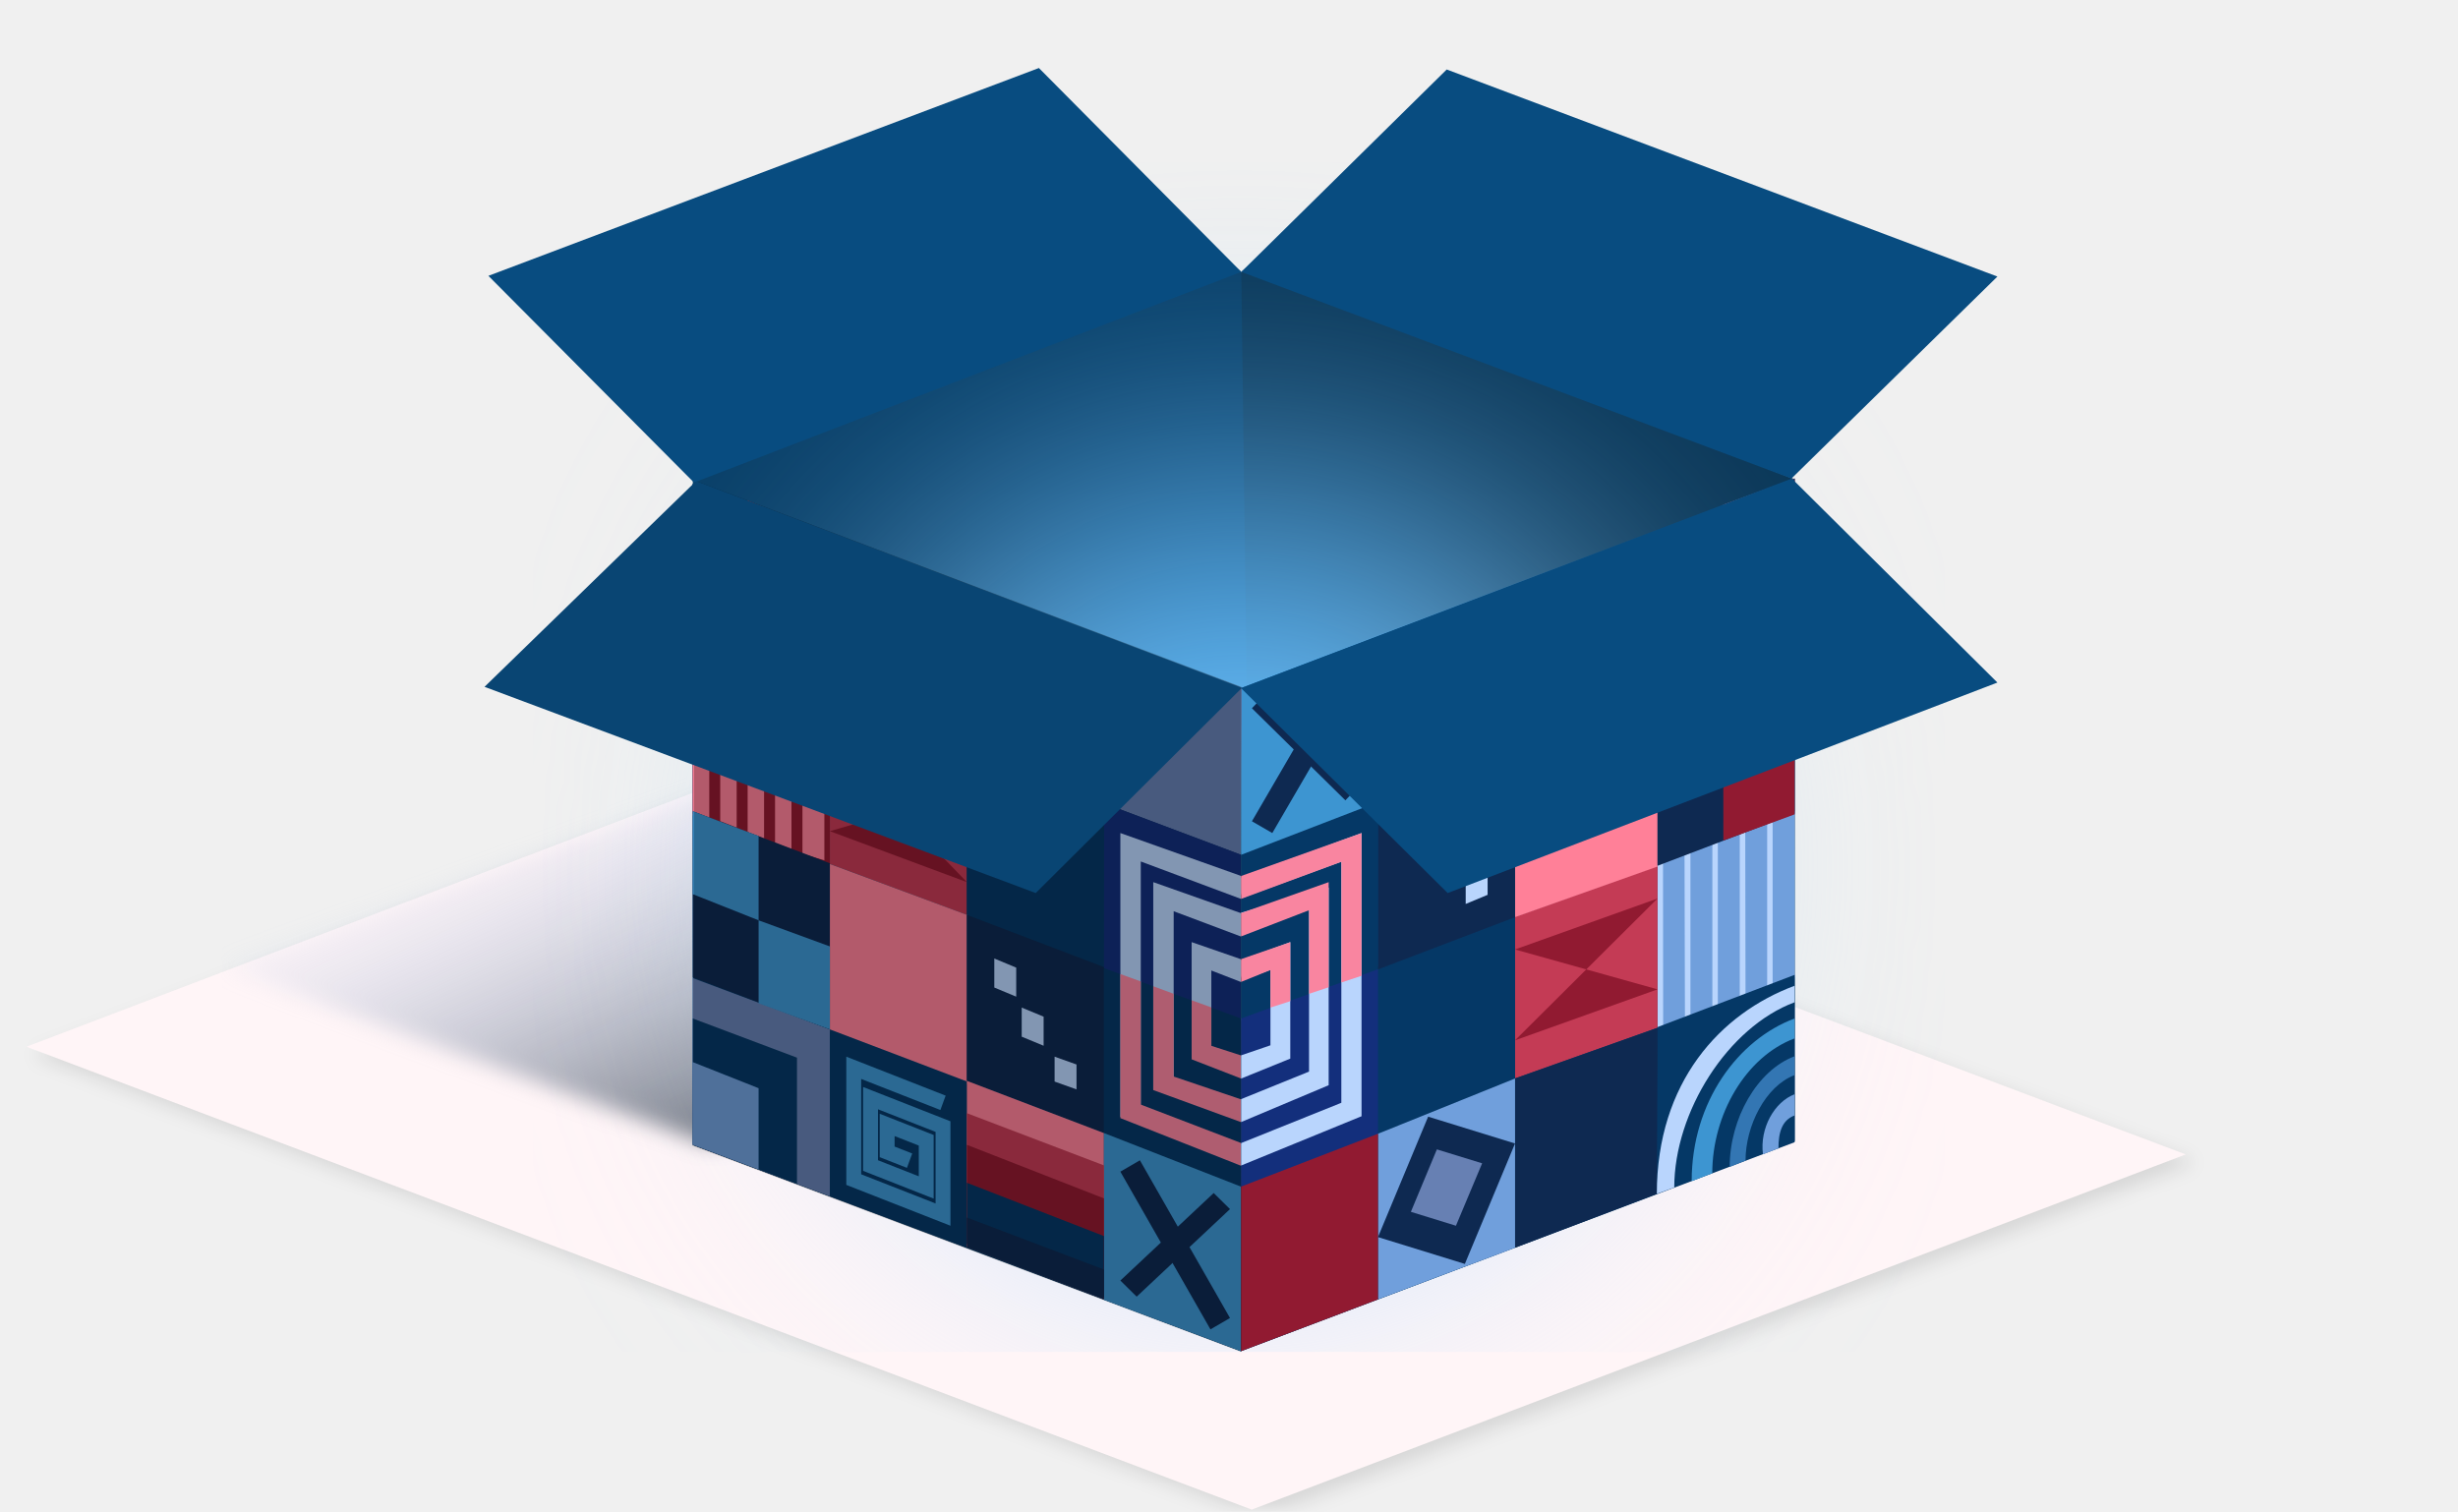
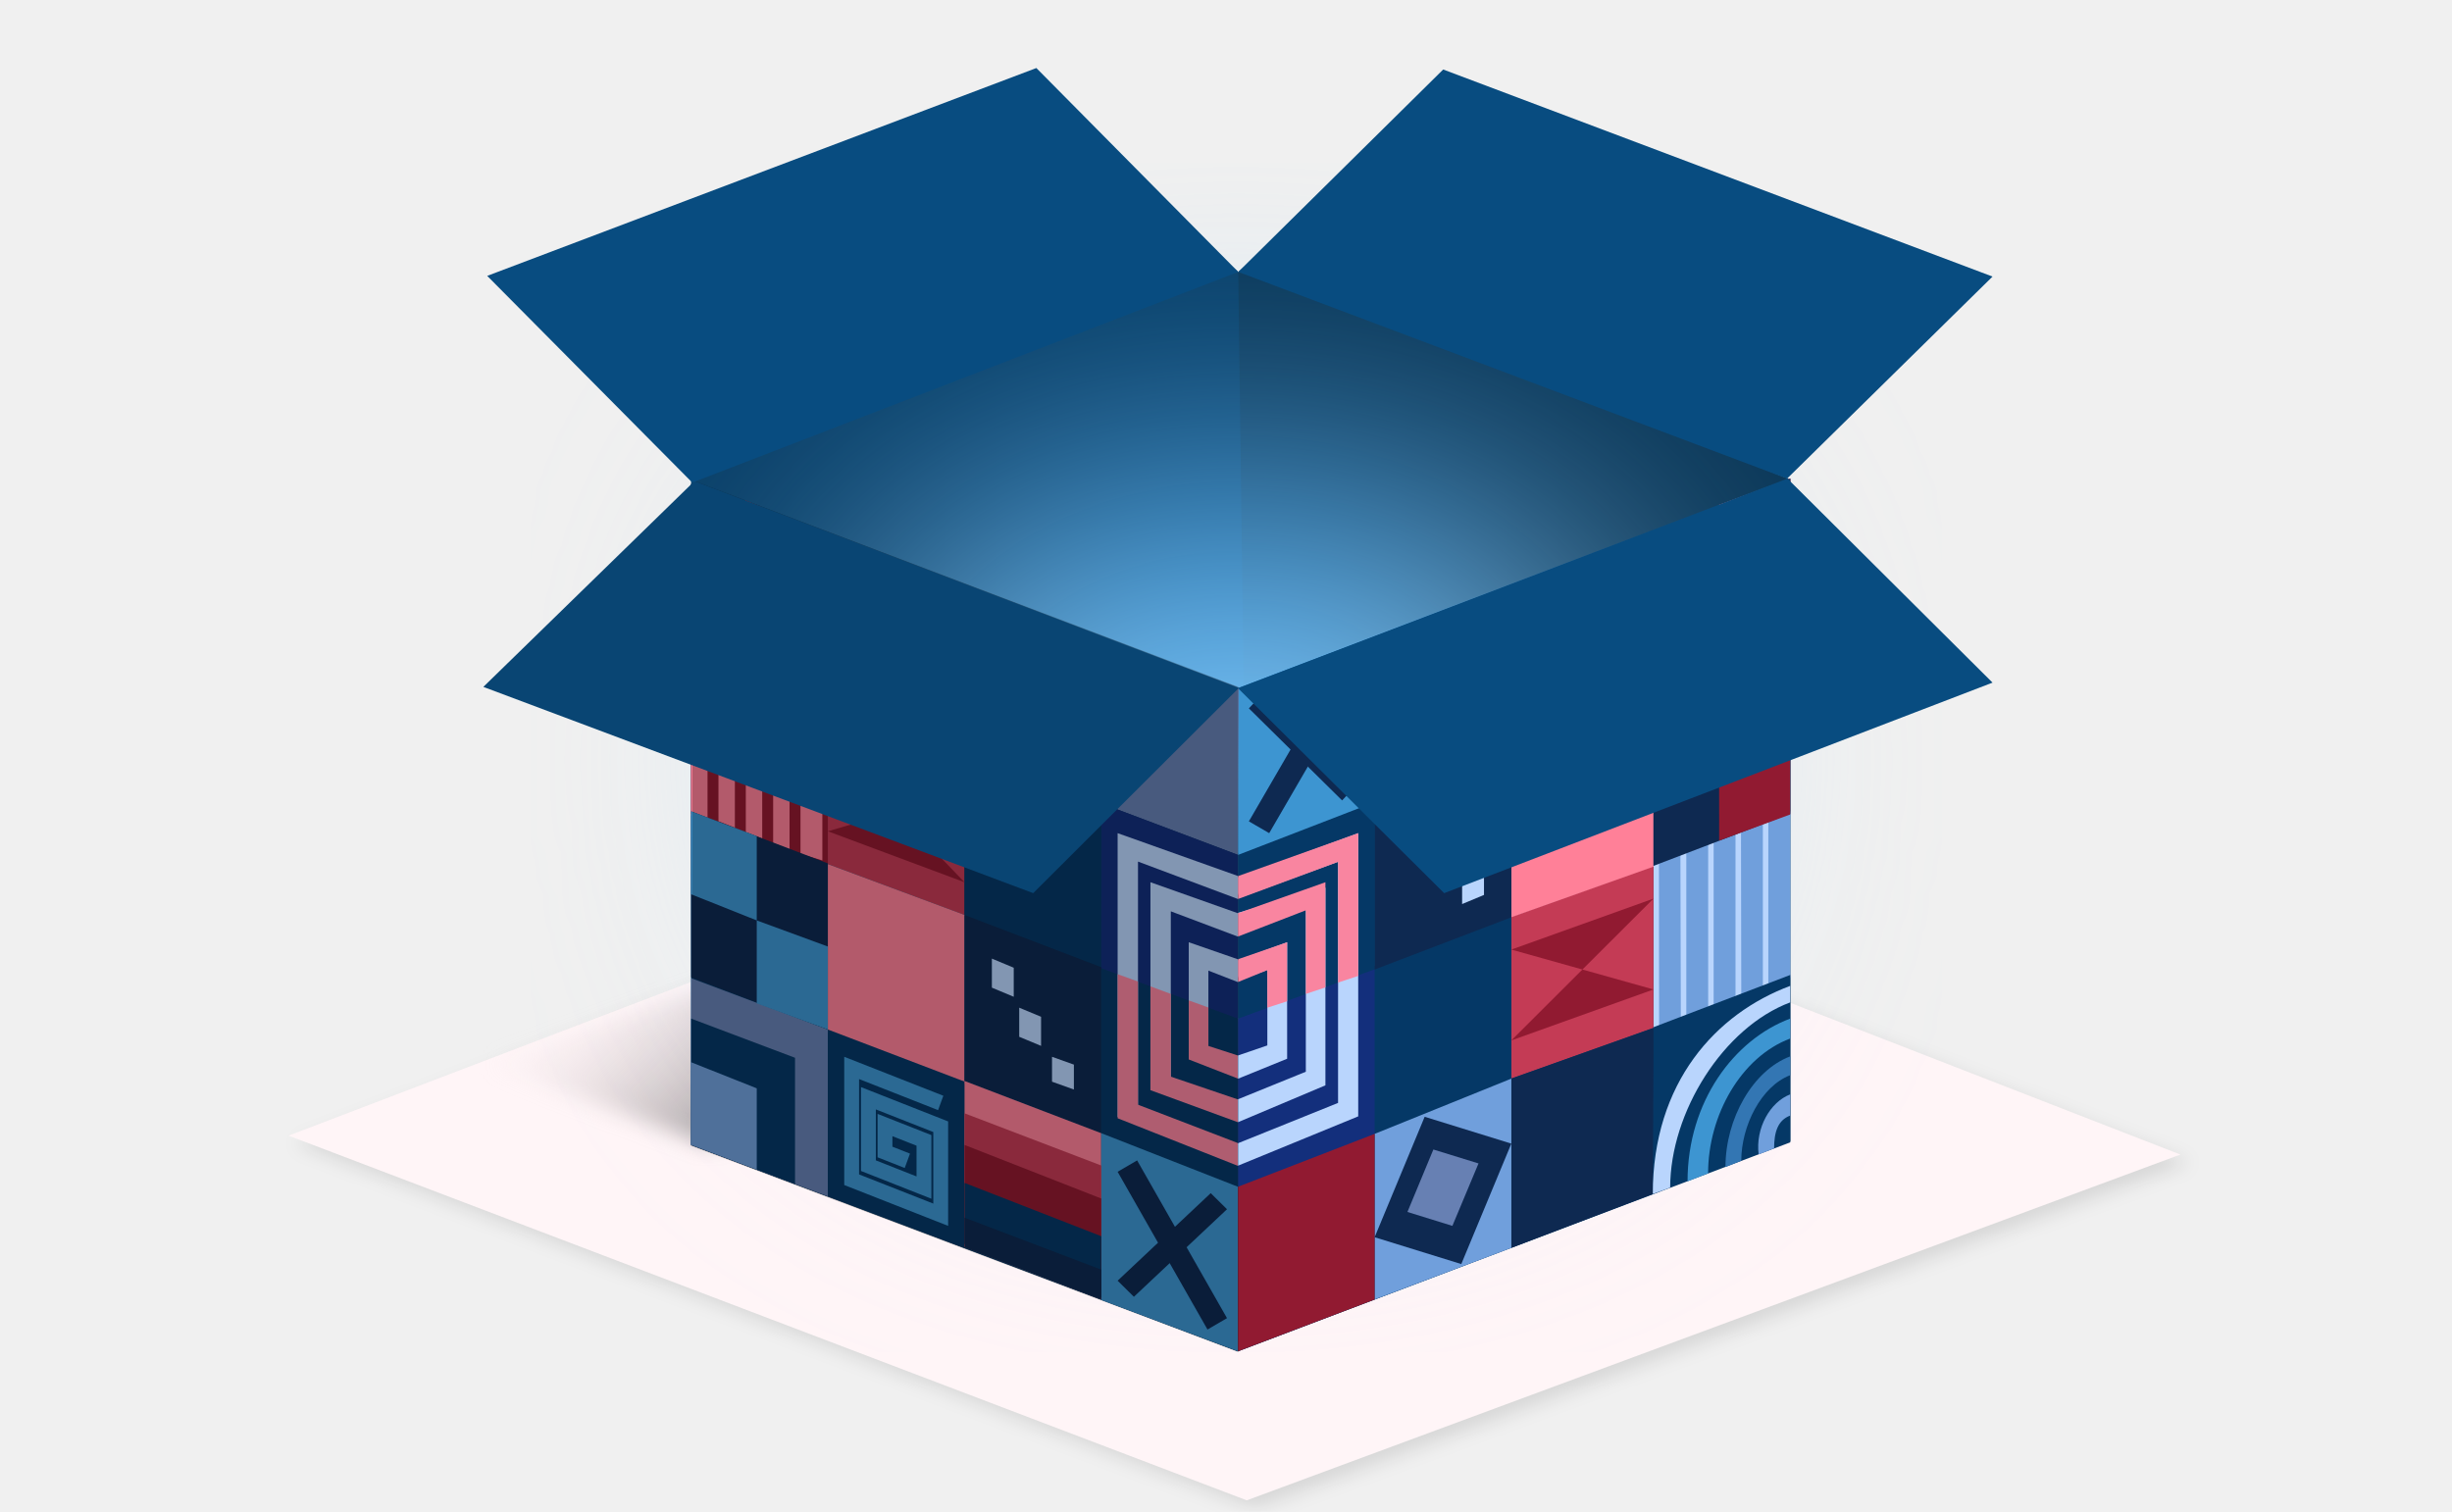
- <svg xmlns="http://www.w3.org/2000/svg" width="600" height="369" viewBox="0 0 600 369" fill="none">
+ <svg xmlns="http://www.w3.org/2000/svg" width="600" height="370" viewBox="0 0 600 370" fill="none">
  <g clip-path="url(#clip0)">
    <g filter="url(#filter0_d)">
-       <path d="M305.538 368.539L533.538 281.824L234 168.818L6.462 255.532L305.538 368.539Z" fill="#FFF5F7" />
+       <path d="M305.077 367.225L533.538 282.588L298.154 191.012L70.615 277.962L305.077 367.225Z" fill="#FFF5F7" />
+     </g>
+     <g filter="url(#filter1_f)">
+       <path d="M324.784 223.122L173.381 280.171L119.538 260.388L271.385 207.663L324.784 223.122Z" fill="url(#paint0_linear)" />
    </g>
    <g clip-path="url(#clip1)">
-       <g filter="url(#filter1_f)">
-         <path d="M324.784 222.519L173.381 279.414L54.178 236.152L204.738 181.882L324.784 222.519Z" fill="url(#paint0_linear)" />
+       <path d="M302.919 330.755L169.163 280.263L169.116 118.476L302.919 168.968V330.755Z" fill="#053866" />
+       <path d="M438.07 279.464L302.921 228.935L302.308 67.127L304.616 65.213L438.062 117.307L438.07 279.464Z" fill="#083556" />
+       <path d="M302.921 330.754L438.015 279.422L438.062 117.14L302.967 168.056L302.921 330.754Z" fill="#054270" />
+       <path d="M169.162 280.021L305.076 225.238L302.993 66.554L301.384 65.213L169.116 117.358L169.162 280.021Z" fill="#063D66" />
+       <g filter="url(#filter2_f)">
+         <ellipse cx="302.5" cy="186" rx="92.5" ry="66" fill="url(#paint1_radial)" />
      </g>
-       <path d="M302.919 329.861L169.163 279.505L169.116 118.155L302.919 168.511V329.861Z" fill="#053866" />
-       <path d="M438.07 278.708L302.921 228.317L302.308 66.946L304.616 65.036L438.062 116.99L438.07 278.708Z" fill="#083556" />
-       <path d="M302.921 329.86L438.015 278.667L438.062 116.823L302.967 167.602L302.921 329.86Z" fill="#054270" />
-       <path d="M169.162 279.264L305.076 224.629L302.993 66.374L301.384 65.036L169.116 117.041L169.162 279.264Z" fill="#063D66" />
-       <g filter="url(#filter2_f)">
-         <ellipse cx="302.404" cy="211.536" rx="92.266" ry="91.837" fill="url(#paint1_radial)" />
-       </g>
-       <path d="M302.924 329.863L169.167 279.505L169.121 118.155L302.924 168.511V329.863Z" fill="#053866" />
-       <path d="M202.571 171.415L169.167 158.732L169.12 118.155L202.571 131.114V171.415Z" fill="#053866" />
-       <path d="M178.012 156.761C174.999 156.837 172.003 156.295 169.209 155.168L169.117 150.888C175.914 153.483 182.437 152.982 187.455 149.522C193.43 145.425 197.216 138.641 197.216 128.807L201.23 130.401C201.23 141.6 197.9 147.883 190.83 152.755C187.035 155.298 182.583 156.69 178.012 156.761V156.761Z" fill="#FF8098" />
-       <path d="M236.021 183.398L202.57 170.649V130.138L236.021 142.887V183.398Z" fill="#0E2951" />
-       <path d="M269.47 196.712L236.019 183.963V143.453L269.47 156.156V196.712Z" fill="#FF8098" />
-       <path d="M302.92 208.692L269.47 196.099V155.436L303.147 167.931L302.92 208.692Z" fill="#6780B3" />
-       <path d="M202.568 211.359L169.117 198.656V158.1L202.568 170.849V211.359Z" fill="#911A31" />
-       <path d="M236.021 223.343L202.57 210.912V171.415L236.021 183.845V223.343Z" fill="#C43B55" />
-       <path d="M269.47 236.657L236.019 223.908V183.397L269.47 196.146V236.657Z" fill="#053866" />
-       <path d="M302.92 248.64L269.47 236.347L269.513 196.108L302.92 208.658V248.64Z" fill="#132F7C" />
-       <path d="M236.021 264.618L202.57 251.915V210.919L236.021 223.331V264.618Z" fill="#FF8098" />
-       <path d="M269.473 276.601L236.022 263.852V223.342L269.473 236.091V276.601Z" fill="#0E2951" />
-       <path d="M302.925 289.916L269.474 277.308V236.657L302.925 249.265V289.916Z" fill="#053866" />
-       <path d="M202.568 292.036L169.117 279.48V238.777L202.568 251.304V292.036Z" fill="#6780B3" />
-       <path d="M236.021 304.562L202.57 291.849V251.303L236.021 264.017V304.562Z" fill="#053866" />
-       <path d="M269.47 317.125L236.019 304.376V263.866L269.47 276.615V317.125Z" fill="#FF8098" />
-       <path d="M302.92 329.861L269.47 317.324V276.601L302.92 289.688V329.861Z" fill="#3D95D1" />
-       <path d="M176.034 148.777C173.659 148.813 171.303 148.351 169.117 147.421V142.511C173.978 144.382 180.006 143.727 182.997 141.763C187.997 138.443 190.428 133.299 190.428 126.144L194.54 127.781C194.54 136.572 191.409 141.95 185.801 145.831C182.909 147.761 179.51 148.786 176.034 148.777V148.777Z" fill="#D6516B" />
-       <path d="M173.643 139.457C172.092 139.489 170.552 139.186 169.117 138.569V133.392C172.04 134.575 176.565 134.279 179.064 131.666C181.657 128.954 182.364 126.735 182.364 122.15L186.512 123.876C186.512 130.187 184.438 134.477 180.525 137.287C178.489 138.711 176.092 139.466 173.643 139.457V139.457Z" fill="#C43B55" />
-       <path d="M171.248 130.122C170.515 130.191 169.778 130.04 169.117 129.685V124.586C169.828 124.877 172.135 125.072 173.023 124.586C174.576 123.712 174.576 122.012 173.822 119.487L178.482 121.186C178.482 124.732 177.328 127.209 175.153 128.86C173.988 129.678 172.633 130.116 171.248 130.122Z" fill="#A62E41" />
-       <path d="M302.401 283.259L273.482 272.616V203.37L302.919 213.83V219.448L278.467 210.313V270.217L301.988 279.866L302.401 283.259Z" fill="#B9D5FD" />
-       <path d="M302.919 284.59L273.482 272.962V237.799L278.467 239.591V269.659L302.919 279.025V284.59Z" fill="#F985A0" />
-       <path d="M302.374 272.533L281.512 265.971V215.353L302.921 222.92V228.63L286.497 222.456V263.632L302.921 269.342L302.374 272.533Z" fill="#B9D5FD" />
-       <path d="M302.374 261.339L290.881 258.251V229.999L302.923 234.166V239.736L295.689 236.928V255.678L302.923 258.802L302.374 261.339Z" fill="#B9D5FD" />
-       <path d="M302.923 263.286L290.881 258.614V244.197L295.689 245.935V255.316L302.923 257.652V263.286Z" fill="#F985A0" />
-       <path d="M302.921 273.939L281.512 266.114V240.773L286.497 242.618V262.813L302.921 268.376V273.939Z" fill="#F985A0" />
-       <path d="M194.54 289.047L169.117 279.48V248.64L194.54 258.204V289.047Z" fill="#053866" />
-       <path d="M185.174 285.512L169.117 279.48V259.291L185.174 265.66V285.512Z" fill="#709FDC" />
-       <path d="M269.47 170.348L257.234 191.386L236.019 168.486L248.255 147.447L269.47 170.348Z" fill="#C43B55" />
-       <path d="M261.444 169.864L255.045 180.735L244.049 168.923L250.401 158.1L261.444 169.864Z" fill="#911A31" />
-       <path d="M269.47 317.031L236.019 304.242V271.761L269.47 284.503V317.031Z" fill="#C43B55" />
-       <path d="M269.47 316.762L236.019 303.637V279.48L269.47 292.558V316.762Z" fill="#911A31" />
-       <path d="M269.47 316.705L236.019 303.647V288.744L269.47 301.755V316.705Z" fill="#053866" />
-       <path d="M269.47 317.208L236.019 304.477V297.236L269.47 309.92V317.208Z" fill="#0E2951" />
-       <path d="M202.57 180.735L236.021 193.176L202.57 202.912L236.021 215.353L202.57 180.735Z" fill="#911A31" />
-       <path d="M173.131 200.707L169.117 199.072V158.1L173.131 159.735V200.707Z" fill="#FF8098" />
-       <path d="M179.821 202.038L175.808 200.456V160.762L179.821 162.39V202.038Z" fill="#FF8098" />
-       <path d="M201.229 210.026L195.878 208.442V168.75L201.229 170.335V210.026Z" fill="#FF8098" />
-       <path d="M193.201 207.364L189.188 205.78V166.088L193.201 167.672V207.364Z" fill="#FF8098" />
-       <path d="M186.513 204.701L182.499 203.117V163.425L186.513 165.009V204.701Z" fill="#FF8098" />
-       <path d="M202.568 251.304L169.117 238.555V198.044L202.568 210.747V251.304Z" fill="#0E2951" />
-       <path d="M202.568 251.303L185.174 244.934V224.674L202.568 231.043V251.303Z" fill="#3D95D1" />
-       <path d="M185.174 224.674L169.117 218.294V198.044L185.174 204.087V224.674Z" fill="#3D95D1" />
-       <path fill-rule="evenodd" clip-rule="evenodd" d="M206.584 257.961L230.835 267.473L229.548 270.984L210.213 263.4V286.673L228.377 293.798V276.329L214.316 270.806V283.247L224.274 287.166V279.665L218.374 277.345V279.909L222.674 281.597L221.386 285.108L214.745 282.5V271.9L227.903 277.075V292.612L210.686 285.836V265.365L232.006 273.738V299.237L206.584 289.266V257.961Z" fill="#3D95D1" />
-       <path fill-rule="evenodd" clip-rule="evenodd" d="M300.243 295.176L277.462 316.546L273.482 312.617L296.262 291.248L300.243 295.176Z" fill="#0E2951" />
-       <path fill-rule="evenodd" clip-rule="evenodd" d="M278.251 283.259L300.243 321.76L295.474 324.534L273.482 286.033L278.251 283.259Z" fill="#0E2951" />
-       <path d="M248.06 243.314L242.708 241.086V233.994L248.06 236.223V243.314Z" fill="#B9D5FD" />
-       <path d="M254.749 255.297L249.398 253.081V245.977L254.749 248.194V255.297Z" fill="#B9D5FD" />
-       <path d="M262.779 265.95L257.427 264.039V257.961L262.779 259.871V265.95Z" fill="#B9D5FD" />
-       <path d="M303.147 167.931L438.06 116.824V278.852L302.919 329.861L303.147 167.931Z" fill="#053866" />
-       <path d="M404.611 210.782L438.062 198.044V238.565L404.611 251.303V210.782Z" fill="#B9D5FD" />
-       <path d="M369.822 223.789L404.611 211.359V250.901L369.822 263.287V223.789Z" fill="#C43B55" />
-       <path d="M336.375 236.091L369.826 223.342V263.852L336.375 276.601V236.091Z" fill="#053866" />
-       <path d="M302.922 248.614L336.372 236.621V277.027L302.922 289.916V248.614Z" fill="#132F7C" />
-       <path d="M369.822 182.832L404.61 170.083V211.547L369.822 223.899V182.832Z" fill="#FF8098" />
-       <path d="M336.375 196.147L369.826 183.398V223.908L336.375 236.657V196.147Z" fill="#0E2951" />
-       <path d="M302.922 208.27L336.372 195.381V235.751L302.922 248.64V208.27Z" fill="#053866" />
-       <path d="M369.826 263.269L404.668 250.897L404.436 291.446L369.826 304.602V263.269Z" fill="#0E2951" />
-       <path d="M336.375 276.778L369.826 263.288V304.608L336.375 317.195V276.778Z" fill="#709FDC" />
-       <path d="M302.921 289.69L336.372 276.779V317.219L302.921 329.858V289.69Z" fill="#911A31" />
-       <path d="M404.609 129.608L438.06 116.824V157.346L404.609 170.084V129.608Z" fill="#C43B55" />
-       <path d="M369.819 142.888L404.607 130.139V170.65L369.819 183.399V142.888Z" fill="#053866" />
-       <path d="M336.368 155.884L369.819 143.454V182.951L336.368 195.381V155.884Z" fill="#FF8098" />
-       <path d="M303.103 167.912L336.37 155.437V195.807L302.92 208.696L303.103 167.912Z" fill="#3D95D1" />
-       <path d="M302.915 284.554V279.073L327.421 269.222V210.348L303.318 219.149L301.58 214.68L332.354 203.37V272.506L302.915 284.554Z" fill="#B9D5FD" />
-       <path d="M332.356 238.216L327.425 239.85V210.386L302.92 219.455V213.863L332.356 203.37V238.216Z" fill="#F985A0" />
-       <path d="M302.92 273.939V268.341L319.535 261.605V222.01L302.92 228.427V222.829L324.328 216.685V264.928L302.92 273.939Z" fill="#B9D5FD" />
-       <path d="M302.915 263.326V257.649L310.115 255.188V236.765L303.287 239.257L301.58 234.896L314.96 230.001V258.437L302.915 263.326Z" fill="#B9D5FD" />
-       <path d="M314.962 244.412L310.106 245.978V236.803L302.92 239.724V234.158L314.962 230.001V244.412Z" fill="#F985A0" />
-       <path d="M324.328 241.02L319.535 242.618V222.209L302.92 228.615V222.918L324.328 215.354V241.02Z" fill="#F985A0" />
-       <path d="M420.664 123.228L438.059 116.824V137.096L420.664 143.454V123.228Z" fill="#FF8098" />
-       <path d="M336.368 302.009L348.612 272.608L369.819 279.156L357.575 308.558L336.368 302.009Z" fill="#0E2951" />
-       <path d="M344.396 295.84L350.742 280.596L361.79 283.994L355.396 299.237L344.396 295.84Z" fill="#6780B3" />
-       <path d="M336.368 155.866L369.819 143.454V175.025L336.368 187.392V155.866Z" fill="#C43B55" />
-       <path d="M336.368 156.109L369.819 143.454V166.794L336.368 179.404V156.109Z" fill="#911A31" />
-       <path d="M336.368 155.89L369.819 143.454V157.692L336.368 170.083V155.89Z" fill="#053866" />
-       <path d="M336.368 156.155L369.819 143.454V150.725L336.368 163.426V156.155Z" fill="#0E2951" />
-       <path d="M404.607 241.526L369.819 253.967L404.607 219.349L369.819 231.79" fill="#911A31" />
-       <path d="M438.056 239.049L432.705 240.652V199.694L438.056 198.045V239.049Z" fill="#709FDC" />
-       <path d="M431.367 240.825L426.085 242.812L426.015 202.292L431.367 200.708V240.825Z" fill="#709FDC" />
-       <path d="M411.295 248.388L405.982 250.531L405.944 210.281L411.195 208.697L411.295 248.388Z" fill="#709FDC" />
-       <path d="M417.988 245.725L412.637 248.216V207.617L417.988 206.033V245.725Z" fill="#709FDC" />
-       <path d="M424.677 243.062L419.326 246.487V204.954L424.677 203.37V243.062Z" fill="#709FDC" />
-       <path d="M404.609 170.849L438.06 158.1V198.611L404.609 211.36V170.849Z" fill="#0E2951" />
-       <path d="M404.609 250.738L438.06 237.989V278.5L404.609 291.249V250.738Z" fill="#053866" />
-       <path d="M404.609 170.808L420.666 164.758V184.005L404.609 190.056V170.808Z" fill="#911A31" />
-       <path d="M408.688 289.902L404.436 291.446C404.436 264.156 419.962 247.383 438.06 240.652V244.681C421.73 250.771 408.688 271.449 408.688 289.902Z" fill="#B9D5FD" />
-       <path d="M417.967 286.428L412.941 288.358C412.941 268.872 424.367 253.733 438.059 248.641V253.501C426.096 257.991 417.967 272.126 417.967 286.428Z" fill="#3D95D1" />
-       <path d="M426.085 283.34L422.219 284.884C422.219 273.054 428.928 261.284 438.057 257.865V262.46C430.946 265.159 426.085 274.838 426.085 283.34Z" fill="#3376B3" />
-       <path d="M434.121 280.327L430.338 281.796C429.524 275.389 433.14 269.005 438.07 267.129L438.056 272.317C434.981 273.461 434.121 276.436 434.121 280.327Z" fill="#709FDC" />
-       <path fill-rule="evenodd" clip-rule="evenodd" d="M400.593 135.465V167.482L376.406 176.741L375.06 173.149L396.793 164.83V141.026L377.633 148.361V166.232L392.496 160.573V147.847L381.929 151.87V159.496L388.154 157.115V154.539L385 155.749L383.651 152.158L391.954 148.974V159.768L378.129 165.055V149.212L396.297 142.296V163.23L373.833 171.783V145.709L400.593 135.465Z" fill="#F985A0" />
-       <path fill-rule="evenodd" clip-rule="evenodd" d="M305.594 200.494L328.717 160.763L333.693 163.639L310.57 203.37L305.594 200.494Z" fill="#0E2951" />
-       <path fill-rule="evenodd" clip-rule="evenodd" d="M328.409 195.382L305.594 172.908L309.54 168.752L332.355 191.226L328.409 195.382Z" fill="#0E2951" />
-       <path d="M357.778 213.588L363.129 211.359V218.451L357.778 220.68V213.588Z" fill="#B9D5FD" />
-       <path d="M351.089 207.933L356.44 206.033V212.122L351.089 214.022V207.933Z" fill="#911A31" />
-       <path d="M343.057 201.286L348.409 199.376V205.454L343.057 207.365V201.286Z" fill="#911A31" />
-       <path d="M412.637 126.755L438.059 116.824V148.264L412.637 158.1V126.755Z" fill="#053866" />
-       <path d="M420.664 184.452L438.059 178.072V198.81L420.673 205.196L420.664 184.452Z" fill="#911A31" />
-       <path opacity="0.3" d="M169.661 117.329L303 167.691V330.034L169.065 279.672L169.661 117.329Z" fill="black" />
-       <path d="M487.569 67.512L437.298 116.825L303 66.375L353.145 16.964L487.569 67.512Z" fill="#084C80" />
-       <path d="M303.147 167.931L252.818 218.016L118.273 167.672L169.922 117.446L303.147 167.931Z" fill="#094573" />
-       <path d="M302.999 66.374L253.596 16.605L119.218 67.34L169.397 117.797L302.999 66.374Z" fill="#084C80" />
-       <path d="M487.569 166.629L437.386 116.823L302.921 167.978L353.38 218.016L487.569 166.629Z" fill="#084C80" />
+       <path d="M302.923 330.757L169.167 280.262L169.121 118.476L302.923 168.968V330.757Z" fill="#053866" />
+       <path d="M202.571 171.879L169.167 159.162L169.12 118.476L202.571 131.469V171.879Z" fill="#053866" />
+       <path d="M178.012 157.186C174.999 157.262 172.003 156.719 169.209 155.588L169.117 151.297C175.914 153.899 182.437 153.397 187.455 149.927C193.43 145.819 197.216 139.017 197.216 129.156L201.23 130.754C201.23 141.984 197.9 148.284 190.83 153.169C187.035 155.719 182.583 157.115 178.012 157.186V157.186Z" fill="#FF8098" />
+       <path d="M236.021 183.895L202.57 171.111V130.491L236.021 143.275V183.895Z" fill="#0E2951" />
+       <path d="M269.47 197.245L236.019 184.462V143.842L269.47 156.579V197.245Z" fill="#FF8098" />
+       <path d="M302.92 209.257L269.47 196.63V155.858L303.147 168.386L302.92 209.257Z" fill="#6780B3" />
+       <path d="M202.568 211.932L169.117 199.195V158.528L202.568 171.312V211.932Z" fill="#911A31" />
+       <path d="M236.021 223.948L202.57 211.484V171.879L236.021 184.343V223.948Z" fill="#C43B55" />
+       <path d="M269.47 237.298L236.019 224.514V183.894L269.47 196.678V237.298Z" fill="#053866" />
+       <path d="M302.92 249.314L269.47 236.988L269.513 196.639L302.92 209.224V249.314Z" fill="#132F7C" />
+       <path d="M236.021 265.335L202.57 252.598V211.491L236.021 223.936V265.335Z" fill="#FF8098" />
+       <path d="M269.473 277.35L236.022 264.567V223.947L269.473 236.73V277.35Z" fill="#0E2951" />
+       <path d="M302.925 290.702L269.474 278.06V237.298L302.925 249.94V290.702Z" fill="#053866" />
+       <path d="M202.568 292.828L169.117 280.238V239.424L202.568 251.985V292.828Z" fill="#6780B3" />
+       <path d="M236.021 305.388L202.57 292.639V251.984L236.021 264.732V305.388Z" fill="#053866" />
+       <path d="M269.47 317.985L236.019 305.201V264.581L269.47 277.365V317.985Z" fill="#FF8098" />
+       <path d="M302.92 330.755L269.47 318.184V277.351L302.92 290.473V330.755Z" fill="#3D95D1" />
+       <path d="M176.034 149.181C173.659 149.216 171.303 148.753 169.117 147.821V142.897C173.978 144.773 180.006 144.117 182.997 142.147C187.997 138.818 190.428 133.66 190.428 126.486L194.54 128.127C194.54 136.942 191.409 142.335 185.801 146.227C182.909 148.161 179.51 149.19 176.034 149.181V149.181Z" fill="#D6516B" />
+       <path d="M173.643 139.835C172.092 139.867 170.552 139.564 169.117 138.945V133.753C172.04 134.94 176.565 134.643 179.064 132.023C181.657 129.304 182.364 127.079 182.364 122.481L186.512 124.211C186.512 130.54 184.438 134.841 180.525 137.659C178.489 139.087 176.092 139.844 173.643 139.835V139.835Z" fill="#C43B55" />
+       <path d="M171.248 130.475C170.515 130.544 169.778 130.392 169.117 130.037V124.924C169.828 125.216 172.135 125.411 173.023 124.924C174.576 124.047 174.576 122.343 173.822 119.81L178.482 121.515C178.482 125.07 177.328 127.553 175.153 129.209C173.988 130.03 172.633 130.469 171.248 130.475Z" fill="#A62E41" />
+       <path d="M302.401 284.026L273.482 273.355V203.921L302.919 214.409V220.043L278.467 210.883V270.949L301.988 280.625L302.401 284.026Z" fill="#B9D5FD" />
+       <path d="M302.919 285.361L273.482 273.702V238.444L278.467 240.241V270.39L302.919 279.781V285.361Z" fill="#F985A0" />
+       <path d="M302.374 273.271L281.512 266.692V215.937L302.921 223.524V229.249L286.497 223.058V264.347L302.921 270.072L302.374 273.271Z" fill="#B9D5FD" />
+       <path d="M302.374 262.047L290.881 258.951V230.622L302.923 234.8V240.386L295.689 237.57V256.37L302.923 259.504L302.374 262.047Z" fill="#B9D5FD" />
+       <path d="M302.923 264L290.881 259.315V244.859L295.689 246.601V256.008L302.923 258.35V264Z" fill="#F985A0" />
+       <path d="M302.921 274.681L281.512 266.835V241.425L286.497 243.275V263.525L302.921 269.103V274.681Z" fill="#F985A0" />
+       <path d="M194.54 289.83L169.117 280.238V249.313L194.54 258.904V289.83Z" fill="#053866" />
+       <path d="M185.174 286.286L169.117 280.238V259.994L185.174 266.38V286.286Z" fill="#709FDC" />
+       <path d="M269.47 170.809L257.234 191.905L236.019 168.942L248.255 147.847L269.47 170.809Z" fill="#C43B55" />
+       <path d="M261.444 170.325L255.045 181.225L244.049 169.381L250.401 158.528L261.444 170.325Z" fill="#911A31" />
+       <path d="M269.47 317.89L236.019 305.067V272.497L269.47 285.274V317.89Z" fill="#C43B55" />
+       <path d="M269.47 317.62L236.019 304.46V280.238L269.47 293.35V317.62Z" fill="#911A31" />
+       <path d="M269.47 317.563L236.019 304.47V289.527L269.47 302.573V317.563Z" fill="#053866" />
+       <path d="M269.47 318.068L236.019 305.302V298.041L269.47 310.76V318.068Z" fill="#0E2951" />
+       <path d="M202.57 181.225L236.021 193.699L202.57 203.462L236.021 215.937L202.57 181.225Z" fill="#911A31" />
+       <path d="M173.131 201.251L169.117 199.612V158.528L173.131 160.168V201.251Z" fill="#FF8098" />
+       <path d="M179.821 202.586L175.808 200.999V161.198L179.821 162.83V202.586Z" fill="#FF8098" />
+       <path d="M201.229 210.596L195.878 209.007V169.208L201.229 170.796V210.596Z" fill="#FF8098" />
+       <path d="M193.201 207.926L189.188 206.337V166.538L193.201 168.126V207.926Z" fill="#FF8098" />
+       <path d="M186.513 205.256L182.499 203.668V163.868L186.513 165.457V205.256Z" fill="#FF8098" />
+       <path d="M202.568 251.985L169.117 239.201V198.581L202.568 211.318V251.985Z" fill="#0E2951" />
+       <path d="M202.568 251.984L185.174 245.598V225.282L202.568 231.669V251.984Z" fill="#3D95D1" />
+       <path d="M185.174 225.283L169.117 218.885V198.581L185.174 204.64V225.283Z" fill="#3D95D1" />
+       <path fill-rule="evenodd" clip-rule="evenodd" d="M206.584 258.66L230.835 268.198L229.548 271.718L210.213 264.114V287.45L228.377 294.594V277.078L214.316 271.541V284.014L224.274 287.945V280.423L218.374 278.096V280.667L222.674 282.361L221.386 285.881L214.745 283.266V272.637L227.903 277.826V293.405L210.686 286.611V266.084L232.006 274.48V300.048L206.584 290.05V258.66Z" fill="#3D95D1" />
+       <path fill-rule="evenodd" clip-rule="evenodd" d="M300.243 295.976L277.462 317.403L273.482 313.465L296.262 292.037L300.243 295.976Z" fill="#0E2951" />
+       <path fill-rule="evenodd" clip-rule="evenodd" d="M278.251 284.026L300.243 322.632L295.474 325.414L273.482 286.808L278.251 284.026Z" fill="#0E2951" />
+       <path d="M248.06 243.974L242.708 241.739V234.628L248.06 236.863V243.974Z" fill="#B9D5FD" />
+       <path d="M254.749 255.989L249.398 253.766V246.644L254.749 248.866V255.989Z" fill="#B9D5FD" />
+       <path d="M262.779 266.671L257.427 264.755V258.66L262.779 260.576V266.671Z" fill="#B9D5FD" />
+       <path d="M303.147 168.386L438.06 117.141V279.608L302.919 330.755L303.147 168.386Z" fill="#053866" />
+       <path d="M404.611 211.353L438.062 198.581V239.212L404.611 251.984V211.353Z" fill="#B9D5FD" />
+       <path d="M369.822 224.396L404.611 211.932V251.582L369.822 264V224.396Z" fill="#C43B55" />
+       <path d="M336.375 236.73L369.826 223.947V264.567L336.375 277.35V236.73Z" fill="#053866" />
+       <path d="M302.922 249.288L336.372 237.263V277.778L302.922 290.702V249.288Z" fill="#132F7C" />
+       <path d="M369.822 183.328L404.61 170.544V212.121L369.822 224.506V183.328Z" fill="#FF8098" />
+       <path d="M336.375 196.679L369.826 183.895V224.515L336.375 237.299V196.679Z" fill="#0E2951" />
+       <path d="M302.922 208.834L336.372 195.91V236.39L302.922 249.314V208.834Z" fill="#053866" />
+       <path d="M369.826 263.983L404.668 251.577L404.436 292.236L369.826 305.428V263.983Z" fill="#0E2951" />
+       <path d="M336.375 277.529L369.826 264.001V305.434L336.375 318.055V277.529Z" fill="#709FDC" />
+       <path d="M302.921 290.475L336.372 277.529V318.079L302.921 330.752V290.475Z" fill="#911A31" />
+       <path d="M404.609 129.96L438.06 117.141V157.772L404.609 170.545V129.96Z" fill="#C43B55" />
+       <path d="M369.819 143.276L404.607 130.492V171.112L369.819 183.896V143.276Z" fill="#053866" />
+       <path d="M336.368 156.306L369.819 143.842V183.447L336.368 195.911V156.306Z" fill="#FF8098" />
+       <path d="M303.103 168.367L336.37 155.858V196.338L302.92 209.262L303.103 168.367Z" fill="#3D95D1" />
+       <path d="M302.915 285.326V279.83L327.421 269.952V210.918L303.318 219.743L301.58 215.262L332.354 203.922V273.244L302.915 285.326Z" fill="#B9D5FD" />
+       <path d="M332.356 238.862L327.425 240.5V210.957L302.92 220.05V214.443L332.356 203.922V238.862Z" fill="#F985A0" />
+       <path d="M302.92 274.681V269.068L319.535 262.314V222.612L302.92 229.046V223.433L324.328 217.273V265.646L302.92 274.681Z" fill="#B9D5FD" />
+       <path d="M302.915 264.039V258.347L310.115 255.88V237.407L303.287 239.905L301.58 235.532L314.96 230.624V259.138L302.915 264.039Z" fill="#B9D5FD" />
+       <path d="M314.962 245.074L310.106 246.645V237.445L302.92 240.374V234.792L314.962 230.624V245.074Z" fill="#F985A0" />
+       <path d="M324.328 241.673L319.535 243.275V222.811L302.92 229.234V223.523L324.328 215.937V241.673Z" fill="#F985A0" />
+       <path d="M420.664 123.562L438.058 117.141V137.468L420.664 143.843V123.562Z" fill="#FF8098" />
+       <path d="M336.368 302.827L348.612 273.346L369.819 279.913L357.575 309.394L336.368 302.827Z" fill="#0E2951" />
+       <path d="M344.396 296.642L350.742 281.357L361.79 284.764L355.396 300.048L344.396 296.642Z" fill="#6780B3" />
+       <path d="M336.368 156.289L369.819 143.842V175.499L336.368 187.9V156.289Z" fill="#C43B55" />
+       <path d="M336.368 156.533L369.819 143.842V167.246L336.368 179.89V156.533Z" fill="#911A31" />
+       <path d="M336.368 156.312L369.819 143.842V158.119L336.368 170.544V156.312Z" fill="#053866" />
+       <path d="M336.368 156.578L369.819 143.842V151.133L336.368 163.869V156.578Z" fill="#0E2951" />
+       <path d="M404.607 242.181L369.819 254.656L404.607 219.943L369.819 232.418" fill="#911A31" />
+       <path d="M438.056 239.697L432.705 241.304V200.235L438.056 198.582V239.697Z" fill="#709FDC" />
+       <path d="M431.366 241.477L426.085 243.47L426.015 202.84L431.366 201.252V241.477Z" fill="#709FDC" />
+       <path d="M411.295 249.062L405.982 251.21L405.944 210.851L411.195 209.262L411.295 249.062Z" fill="#709FDC" />
+       <path d="M417.988 246.391L412.637 248.888V208.18L417.988 206.592V246.391Z" fill="#709FDC" />
+       <path d="M424.677 243.721L419.326 247.155V205.51L424.677 203.922V243.721Z" fill="#709FDC" />
+       <path d="M404.609 171.312L438.06 158.529V199.149L404.609 211.932V171.312Z" fill="#0E2951" />
+       <path d="M404.609 251.418L438.06 238.634V279.254L404.609 292.038V251.418Z" fill="#053866" />
+       <path d="M404.609 171.271L420.666 165.204V184.504L404.609 190.571V171.271Z" fill="#911A31" />
+       <path d="M408.688 290.688L404.436 292.236C404.436 264.872 419.962 248.053 438.06 241.304V245.345C421.73 251.451 408.688 272.185 408.688 290.688Z" fill="#B9D5FD" />
+       <path d="M417.967 287.204L412.941 289.139C412.941 269.6 424.367 254.42 438.059 249.315V254.188C426.096 258.69 417.967 272.863 417.967 287.204Z" fill="#3D95D1" />
+       <path d="M426.085 284.108L422.219 285.656C422.219 273.794 428.928 261.992 438.057 258.564V263.171C430.946 265.878 426.085 275.583 426.085 284.108Z" fill="#3376B3" />
+       <path d="M434.121 281.086L430.338 282.56C429.524 276.135 433.14 269.735 438.07 267.853L438.056 273.055C434.981 274.202 434.121 277.185 434.121 281.086Z" fill="#709FDC" />
+       <path fill-rule="evenodd" clip-rule="evenodd" d="M400.593 135.832V167.936L376.406 177.22L375.06 173.618L396.793 165.276V141.409L377.633 148.763V166.683L392.496 161.008V148.247L381.929 152.281V159.928L388.154 157.541V154.958L385 156.171L383.651 152.571L391.954 149.377V160.201L378.129 165.503V149.617L396.297 142.681V163.672L373.833 172.249V146.104L400.593 135.832Z" fill="#F985A0" />
+       <path fill-rule="evenodd" clip-rule="evenodd" d="M305.594 201.038L328.717 161.199L333.693 164.083L310.57 203.922L305.594 201.038Z" fill="#0E2951" />
+       <path fill-rule="evenodd" clip-rule="evenodd" d="M328.409 195.911L305.594 173.377L309.54 169.209L332.355 191.744L328.409 195.911Z" fill="#0E2951" />
+       <path d="M357.778 214.167L363.129 211.932V219.043L357.778 221.278V214.167Z" fill="#B9D5FD" />
+       <path d="M351.089 208.497L356.44 206.592V212.697L351.089 214.602V208.497Z" fill="#911A31" />
+       <path d="M343.057 201.832L348.409 199.916V206.011L343.057 207.927V201.832Z" fill="#911A31" />
+       <path d="M412.637 127.099L438.059 117.141V148.666L412.637 158.529V127.099Z" fill="#053866" />
+       <path d="M420.664 184.952L438.058 178.555V199.349L420.673 205.753L420.664 184.952Z" fill="#911A31" />
+       <path opacity="0.3" d="M169.661 117.647L303 168.145V330.929L169.065 280.43L169.661 117.647Z" fill="black" />
+       <path d="M487.569 67.694L437.298 117.141L303 66.554L353.145 17.009L487.569 67.694Z" fill="#084C80" />
+       <path d="M303.147 168.386L252.818 218.607L118.273 168.126L169.922 117.764L303.147 168.386Z" fill="#094573" />
+       <path d="M302.999 66.554L253.596 16.65L119.218 67.523L169.397 118.117L302.999 66.554Z" fill="#084C80" />
+       <path d="M487.569 167.081L437.386 117.14L302.921 168.433L353.38 218.607L487.569 167.081Z" fill="#084C80" />
    </g>
  </g>
  <defs>
-     <filter id="filter0_d" x="4.462" y="166.818" width="535.077" height="207.721" filterUnits="userSpaceOnUse" color-interpolation-filters="sRGB">
+     <filter id="filter0_d" x="68.615" y="189.012" width="470.923" height="184.213" filterUnits="userSpaceOnUse" color-interpolation-filters="sRGB">
      <feFlood flood-opacity="0" result="BackgroundImageFix" />
      <feColorMatrix in="SourceAlpha" type="matrix" values="0 0 0 0 0 0 0 0 0 0 0 0 0 0 0 0 0 0 127 0" />
      <feOffset dx="2" dy="2" />
      <feGaussianBlur stdDeviation="2" />
      <feColorMatrix type="matrix" values="0 0 0 0 0 0 0 0 0 0 0 0 0 0 0 0 0 0 0.1 0" />
      <feBlend mode="normal" in2="BackgroundImageFix" result="effect1_dropShadow" />
      <feBlend mode="normal" in="SourceGraphic" in2="effect1_dropShadow" result="shape" />
    </filter>
-     <filter id="filter1_f" x="49.178" y="176.882" width="280.605" height="107.532" filterUnits="userSpaceOnUse" color-interpolation-filters="sRGB">
+     <filter id="filter1_f" x="114.538" y="202.663" width="215.245" height="82.508" filterUnits="userSpaceOnUse" color-interpolation-filters="sRGB">
      <feFlood flood-opacity="0" result="BackgroundImageFix" />
      <feBlend mode="normal" in="SourceGraphic" in2="BackgroundImageFix" result="shape" />
      <feGaussianBlur stdDeviation="2.5" result="effect1_foregroundBlur" />
    </filter>
-     <filter id="filter2_f" x="130.138" y="39.699" width="344.531" height="343.673" filterUnits="userSpaceOnUse" color-interpolation-filters="sRGB">
+     <filter id="filter2_f" x="130" y="40" width="345" height="292" filterUnits="userSpaceOnUse" color-interpolation-filters="sRGB">
      <feFlood flood-opacity="0" result="BackgroundImageFix" />
      <feBlend mode="normal" in="SourceGraphic" in2="BackgroundImageFix" result="shape" />
      <feGaussianBlur stdDeviation="40" result="effect1_foregroundBlur" />
    </filter>
-     <linearGradient id="paint0_linear" x1="316.767" y1="281.058" x2="247.529" y2="130.065" gradientUnits="userSpaceOnUse">
-       <stop offset="0.096" />
-       <stop offset="0.978" stop-color="#B4D1FA" stop-opacity="0" />
+     <linearGradient id="paint0_linear" x1="293.538" y1="224.313" x2="223.904" y2="150.329" gradientUnits="userSpaceOnUse">
+       <stop />
+       <stop offset="0.978" stop-color="#FEF4F7" stop-opacity="0" />
    </linearGradient>
-     <radialGradient id="paint1_radial" cx="0" cy="0" r="1" gradientUnits="userSpaceOnUse" gradientTransform="translate(301.344 179.868) rotate(90) scale(72.8359 73.1763)">
+     <radialGradient id="paint1_radial" cx="0" cy="0" r="1" gradientUnits="userSpaceOnUse" gradientTransform="translate(301.437 163.241) rotate(90) scale(52.3448 73.3621)">
      <stop stop-color="#0095FF" />
      <stop offset="1" stop-color="#BCE3FF" />
    </radialGradient>
    <clipPath id="clip0">
-       <rect width="600" height="369" fill="white" />
+       <rect width="600" height="370" fill="white" />
    </clipPath>
    <clipPath id="clip1">
-       <rect width="433.389" height="313.429" fill="white" transform="translate(54.1785 16.605)" />
+       <rect width="433.389" height="314.279" fill="white" transform="translate(54.1785 16.65)" />
    </clipPath>
  </defs>
</svg>
